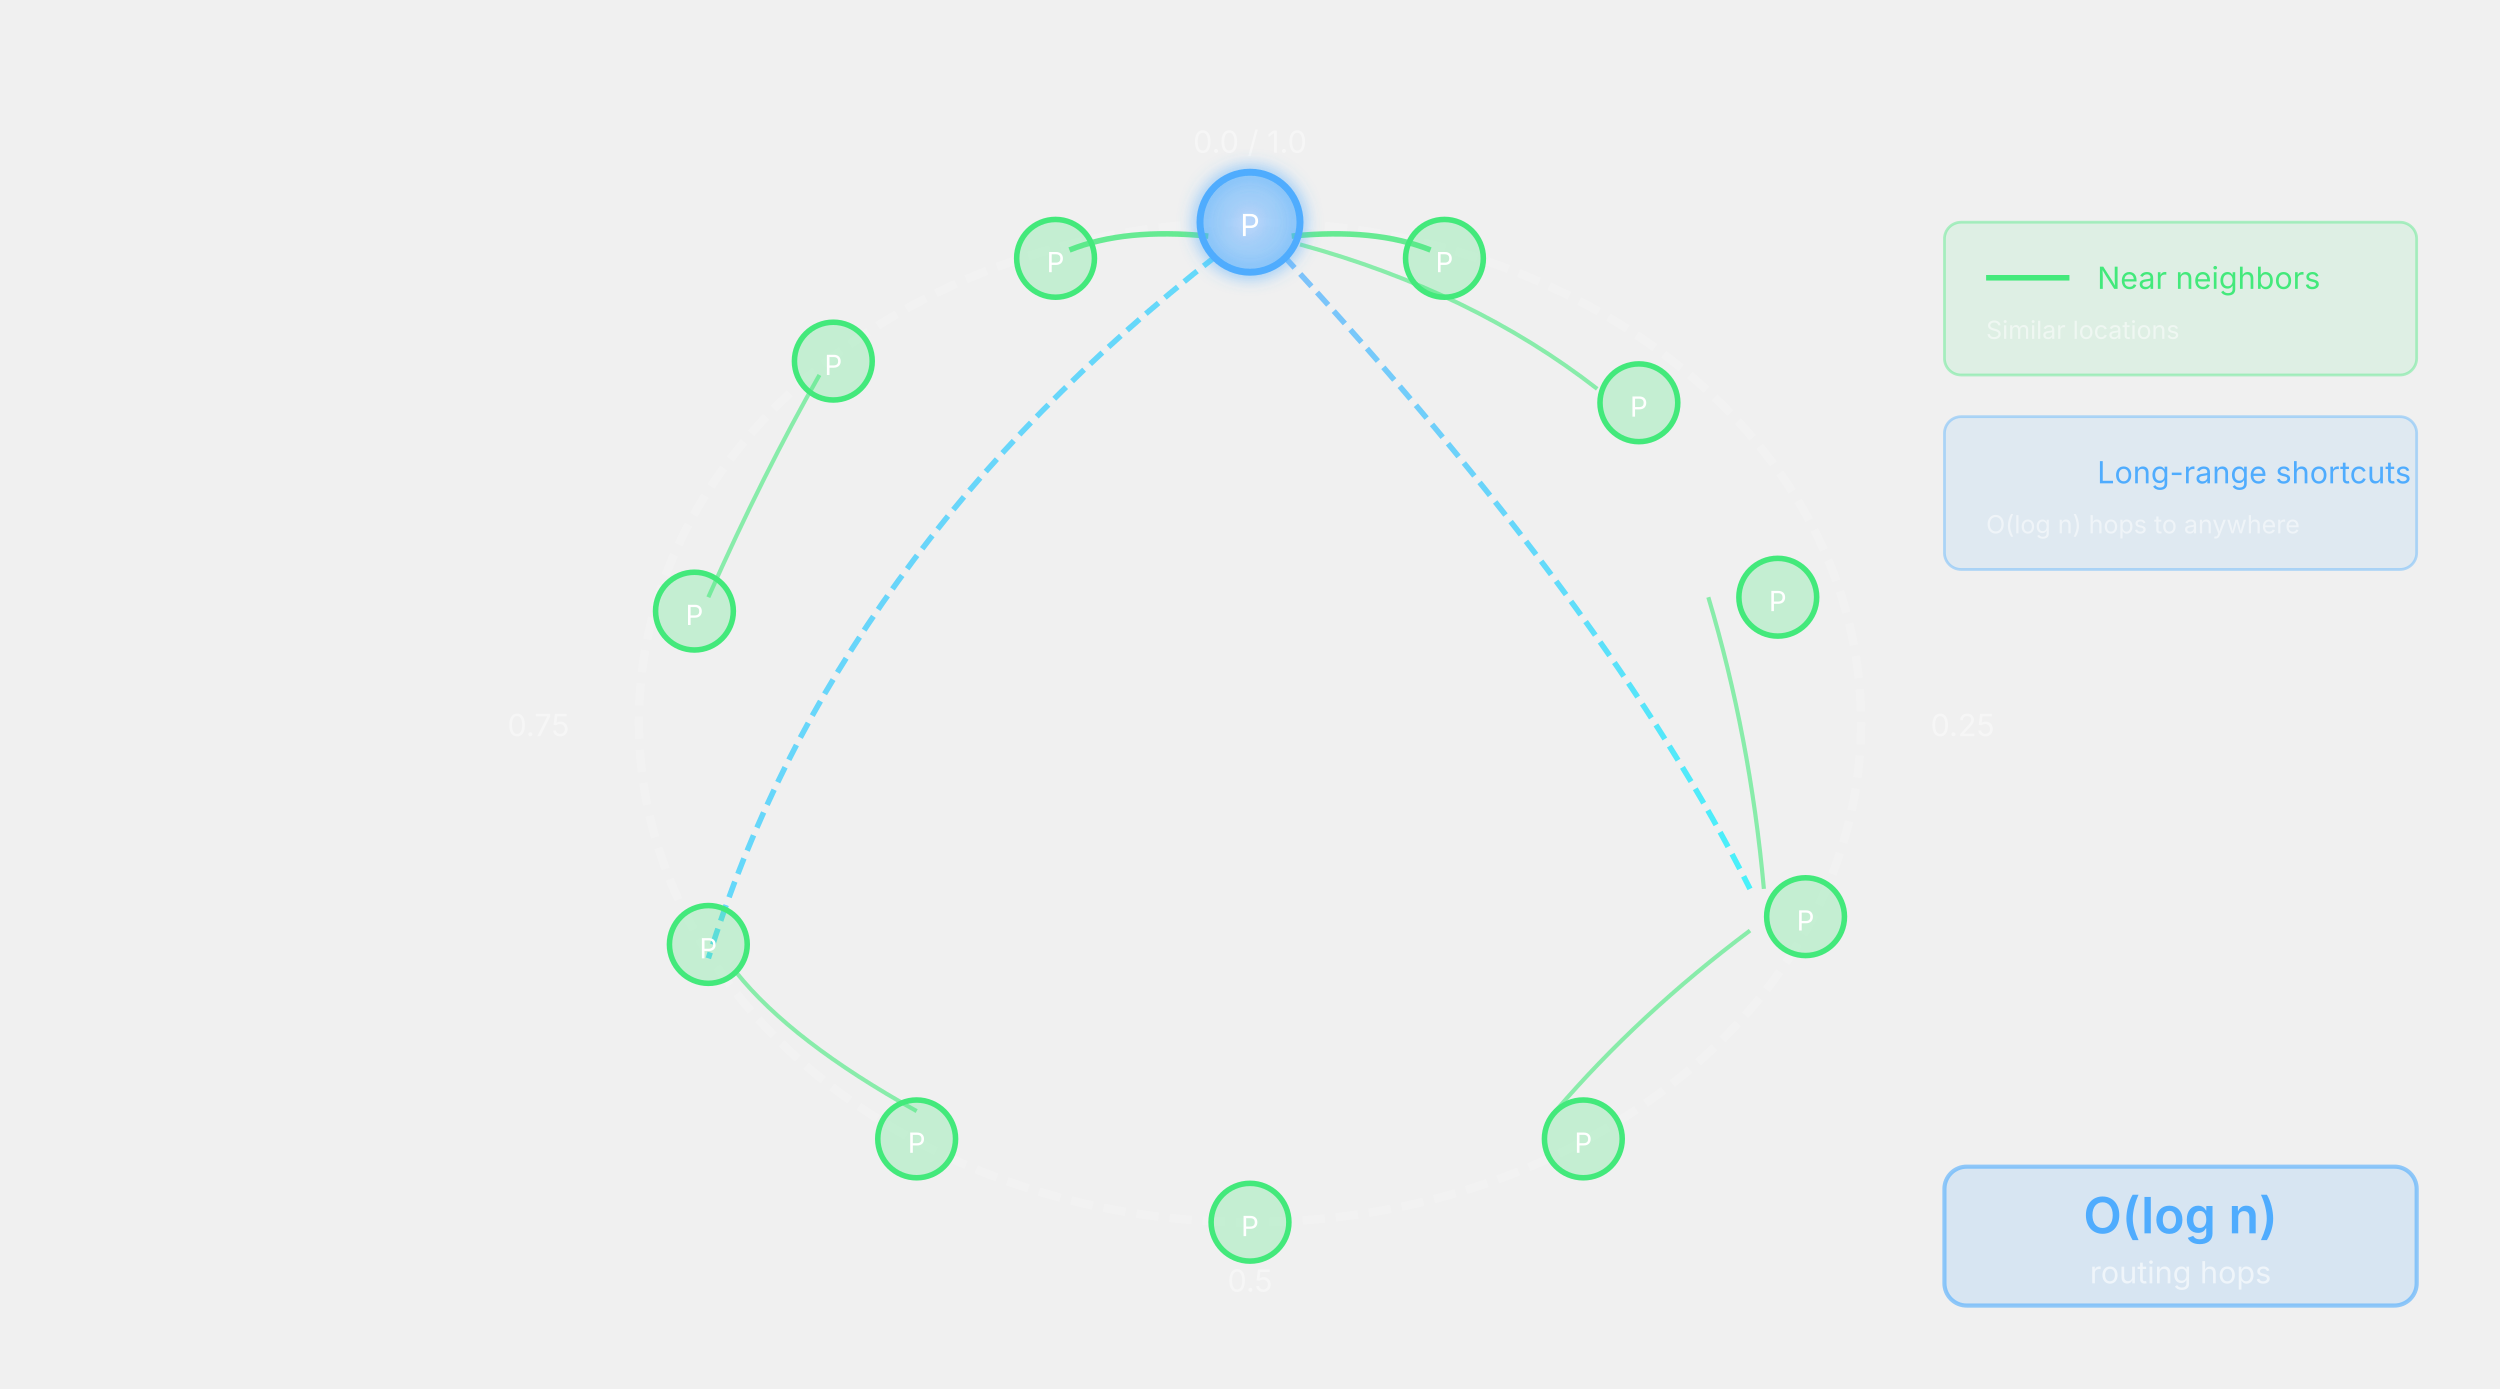
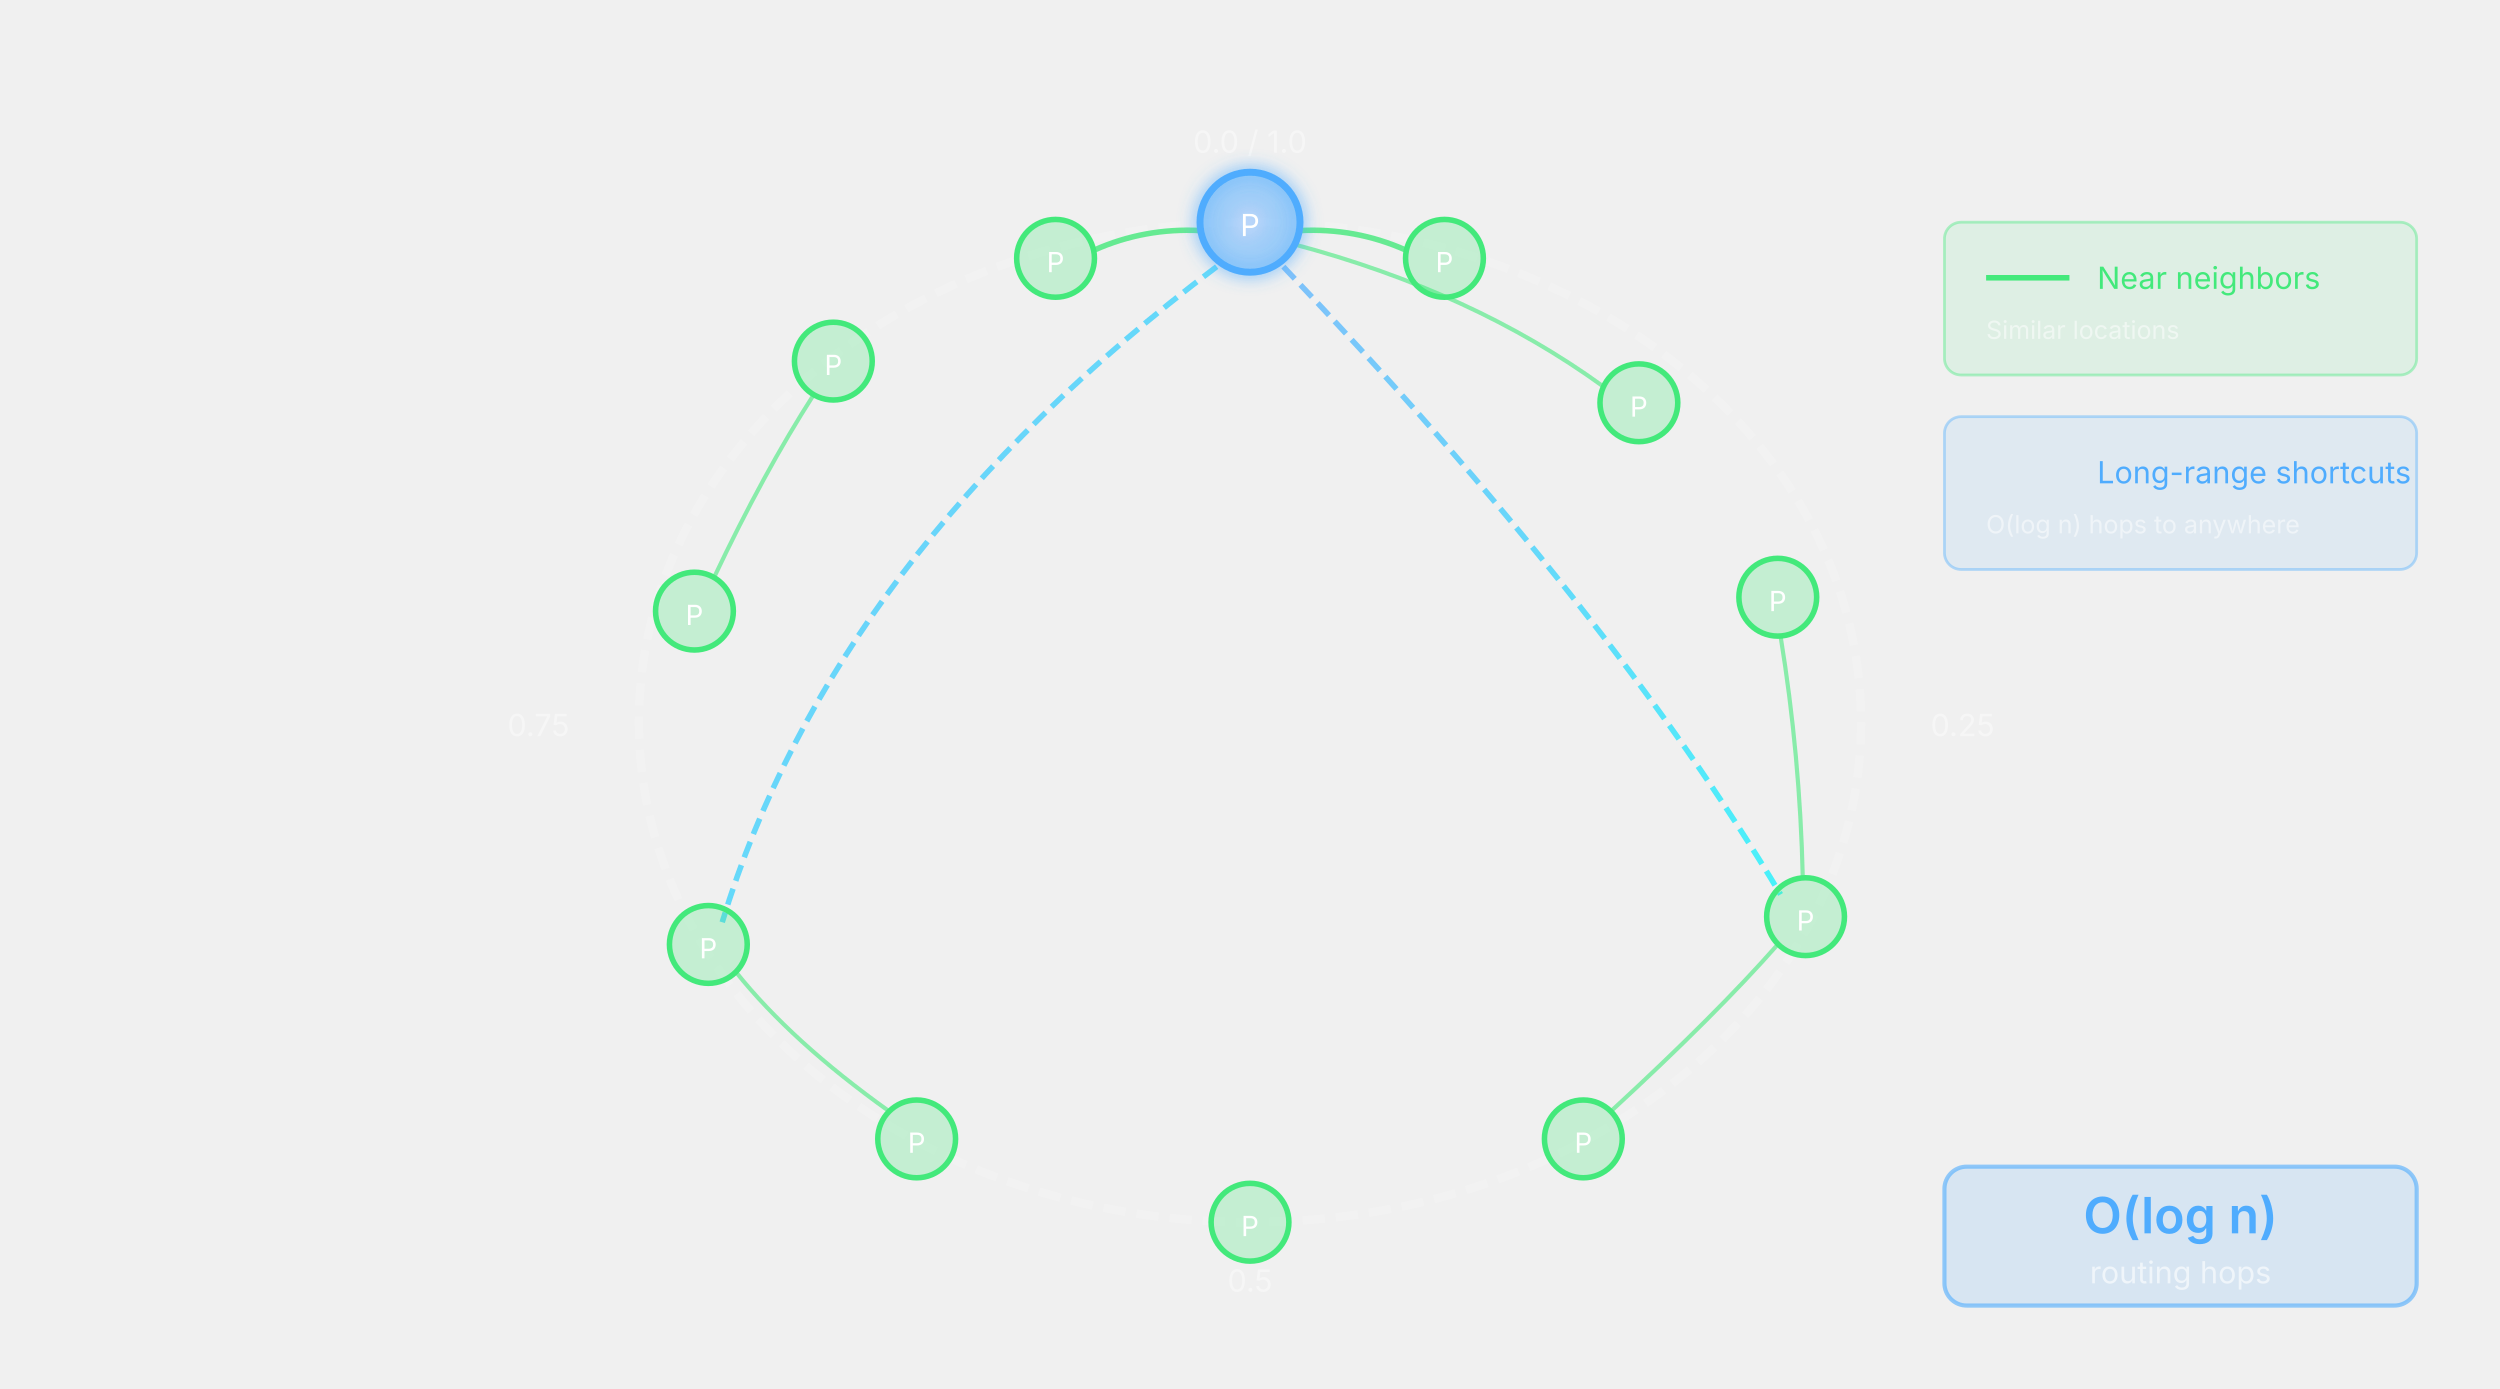
<svg xmlns="http://www.w3.org/2000/svg" viewBox="0 0 900 500" font-family="Inter, system-ui, sans-serif">
  <defs>
    <linearGradient id="greenGrad" x1="0%" y1="0%" x2="100%" y2="100%">
      <stop offset="0%" style="stop-color:#43e97b" />
      <stop offset="100%" style="stop-color:#38f9d7" />
    </linearGradient>
    <linearGradient id="blueGrad" x1="0%" y1="0%" x2="100%" y2="100%">
      <stop offset="0%" style="stop-color:#4facfe" />
      <stop offset="100%" style="stop-color:#00f2fe" />
    </linearGradient>
    <filter id="glow" x="-50%" y="-50%" width="200%" height="200%">
      <feGaussianBlur stdDeviation="3" result="coloredBlur" />
      <feMerge>
        <feMergeNode in="coloredBlur" />
        <feMergeNode in="SourceGraphic" />
      </feMerge>
    </filter>
  </defs>
  <ellipse cx="450" cy="260" rx="220" ry="180" fill="none" stroke="rgba(255,255,255,0.15)" stroke-width="3" stroke-dasharray="8 4" />
  <text x="450" y="55" font-size="11" fill="rgba(255,255,255,0.4)" text-anchor="middle">0.0 / 1.0</text>
  <text x="695" y="265" font-size="11" fill="rgba(255,255,255,0.4)" text-anchor="start">0.25</text>
  <text x="450" y="465" font-size="11" fill="rgba(255,255,255,0.4)" text-anchor="middle">0.5</text>
  <text x="205" y="265" font-size="11" fill="rgba(255,255,255,0.4)" text-anchor="end">0.75</text>
-   <path d="M 450 95 Q 450 250 450 425" stroke="url(#blueGrad)" stroke-width="2" stroke-dasharray="6 3" fill="none" opacity="0.7" />
-   <path d="M 438 92 Q 300 200 255 345" stroke="url(#blueGrad)" stroke-width="2" stroke-dasharray="6 3" fill="none" opacity="0.7" />
-   <path d="M 462 92 Q 580 220 630 320" stroke="url(#blueGrad)" stroke-width="2" stroke-dasharray="6 3" fill="none" opacity="0.7" />
-   <path d="M 465 85 Q 495 82 515 90" stroke="#43e97b" stroke-width="2" fill="none" opacity="0.8" />
-   <path d="M 435 85 Q 405 82 385 90" stroke="#43e97b" stroke-width="2" fill="none" opacity="0.8" />
-   <path d="M 468 88 Q 530 105 575 140" stroke="#43e97b" stroke-width="1.5" fill="none" opacity="0.6" />
-   <path d="M 615 215 Q 630 265 635 320" stroke="#43e97b" stroke-width="1.5" fill="none" opacity="0.6" />
-   <path d="M 330 400 Q 285 375 265 350" stroke="#43e97b" stroke-width="1.5" fill="none" opacity="0.6" />
-   <path d="M 560 400 Q 590 365 630 335" stroke="#43e97b" stroke-width="1.5" fill="none" opacity="0.6" />
-   <path d="M 295 135 Q 275 170 255 215" stroke="#43e97b" stroke-width="1.5" fill="none" opacity="0.6" />
+   <path d="M 450 98 Q 450 260 450 426" stroke="url(#blueGrad)" stroke-width="2" stroke-dasharray="6 3" fill="none" opacity="0.7" />
+   <path d="M 438 96 Q 300 200 260 332" stroke="url(#blueGrad)" stroke-width="2" stroke-dasharray="6 3" fill="none" opacity="0.7" />
+   <path d="M 462 96 Q 580 220 641 322" stroke="url(#blueGrad)" stroke-width="2" stroke-dasharray="6 3" fill="none" opacity="0.7" />
+   <path d="M 468 83 Q 488 82 506 90" stroke="#43e97b" stroke-width="2" fill="none" opacity="0.8" />
+   <path d="M 432 83 Q 412 82 394 90" stroke="#43e97b" stroke-width="2" fill="none" opacity="0.8" />
+   <path d="M 466 88 Q 530 105 577 139" stroke="#43e97b" stroke-width="1.5" fill="none" opacity="0.6" />
+   <path d="M 641 229 Q 648 272 649 316" stroke="#43e97b" stroke-width="1.5" fill="none" opacity="0.6" />
+   <path d="M 320 400 Q 285 375 265 350" stroke="#43e97b" stroke-width="1.5" fill="none" opacity="0.6" />
+   <path d="M 580 400 Q 618 365 640 340" stroke="#43e97b" stroke-width="1.5" fill="none" opacity="0.6" />
+   <path d="M 293 142 Q 275 170 257 208" stroke="#43e97b" stroke-width="1.5" fill="none" opacity="0.6" />
  <g filter="url(#glow)">
    <circle cx="450" cy="80" r="18" fill="rgba(79,172,254,0.3)" stroke="#4facfe" stroke-width="2.5" />
    <text x="450" y="85" font-size="11" fill="#fff" text-anchor="middle">P</text>
  </g>
  <g>
    <circle cx="520" cy="93" r="14" fill="rgba(67,233,123,0.25)" stroke="#43e97b" stroke-width="2" />
    <text x="520" y="98" font-size="10" fill="#fff" text-anchor="middle">P</text>
  </g>
  <g>
    <circle cx="590" cy="145" r="14" fill="rgba(67,233,123,0.25)" stroke="#43e97b" stroke-width="2" />
    <text x="590" y="150" font-size="10" fill="#fff" text-anchor="middle">P</text>
  </g>
  <g>
    <circle cx="640" cy="215" r="14" fill="rgba(67,233,123,0.25)" stroke="#43e97b" stroke-width="2" />
    <text x="640" y="220" font-size="10" fill="#fff" text-anchor="middle">P</text>
  </g>
  <g>
    <circle cx="650" cy="330" r="14" fill="rgba(67,233,123,0.25)" stroke="#43e97b" stroke-width="2" />
    <text x="650" y="335" font-size="10" fill="#fff" text-anchor="middle">P</text>
  </g>
  <g>
    <circle cx="570" cy="410" r="14" fill="rgba(67,233,123,0.25)" stroke="#43e97b" stroke-width="2" />
    <text x="570" y="415" font-size="10" fill="#fff" text-anchor="middle">P</text>
  </g>
  <g>
    <circle cx="450" cy="440" r="14" fill="rgba(67,233,123,0.25)" stroke="#43e97b" stroke-width="2" />
    <text x="450" y="445" font-size="10" fill="#fff" text-anchor="middle">P</text>
  </g>
  <g>
    <circle cx="330" cy="410" r="14" fill="rgba(67,233,123,0.25)" stroke="#43e97b" stroke-width="2" />
    <text x="330" y="415" font-size="10" fill="#fff" text-anchor="middle">P</text>
  </g>
  <g>
    <circle cx="255" cy="340" r="14" fill="rgba(67,233,123,0.25)" stroke="#43e97b" stroke-width="2" />
    <text x="255" y="345" font-size="10" fill="#fff" text-anchor="middle">P</text>
  </g>
  <g>
    <circle cx="250" cy="220" r="14" fill="rgba(67,233,123,0.25)" stroke="#43e97b" stroke-width="2" />
    <text x="250" y="225" font-size="10" fill="#fff" text-anchor="middle">P</text>
  </g>
  <g>
    <circle cx="300" cy="130" r="14" fill="rgba(67,233,123,0.25)" stroke="#43e97b" stroke-width="2" />
    <text x="300" y="135" font-size="10" fill="#fff" text-anchor="middle">P</text>
  </g>
  <g>
    <circle cx="380" cy="93" r="14" fill="rgba(67,233,123,0.25)" stroke="#43e97b" stroke-width="2" />
    <text x="380" y="98" font-size="10" fill="#fff" text-anchor="middle">P</text>
  </g>
  <g transform="translate(700, 80)">
    <rect x="0" y="0" width="170" height="55" rx="6" fill="rgba(67,233,123,0.1)" stroke="rgba(67,233,123,0.4)" stroke-width="1" />
    <line x1="15" y1="20" x2="45" y2="20" stroke="#43e97b" stroke-width="2" />
    <text x="55" y="24" font-size="11" fill="#43e97b">Near neighbors</text>
    <text x="15" y="42" font-size="9" fill="rgba(255,255,255,0.5)">Similar locations</text>
  </g>
  <g transform="translate(700, 150)">
    <rect x="0" y="0" width="170" height="55" rx="6" fill="rgba(79,172,254,0.1)" stroke="rgba(79,172,254,0.4)" stroke-width="1" />
    <line x1="15" y1="20" x2="45" y2="20" stroke="url(#blueGrad)" stroke-width="2" stroke-dasharray="6 3" />
    <text x="55" y="24" font-size="11" fill="#4facfe">Long-range shortcuts</text>
    <text x="15" y="42" font-size="9" fill="rgba(255,255,255,0.5)">O(log n) hops to anywhere</text>
  </g>
  <g transform="translate(700, 420)">
    <rect x="0" y="0" width="170" height="50" rx="8" fill="rgba(79,172,254,0.15)" stroke="rgba(79,172,254,0.6)" stroke-width="1.5" />
    <text x="85" y="24" font-size="18" font-weight="600" fill="#4facfe" text-anchor="middle">O(log n)</text>
    <text x="85" y="42" font-size="11" fill="rgba(255,255,255,0.6)" text-anchor="middle">routing hops</text>
  </g>
</svg>
